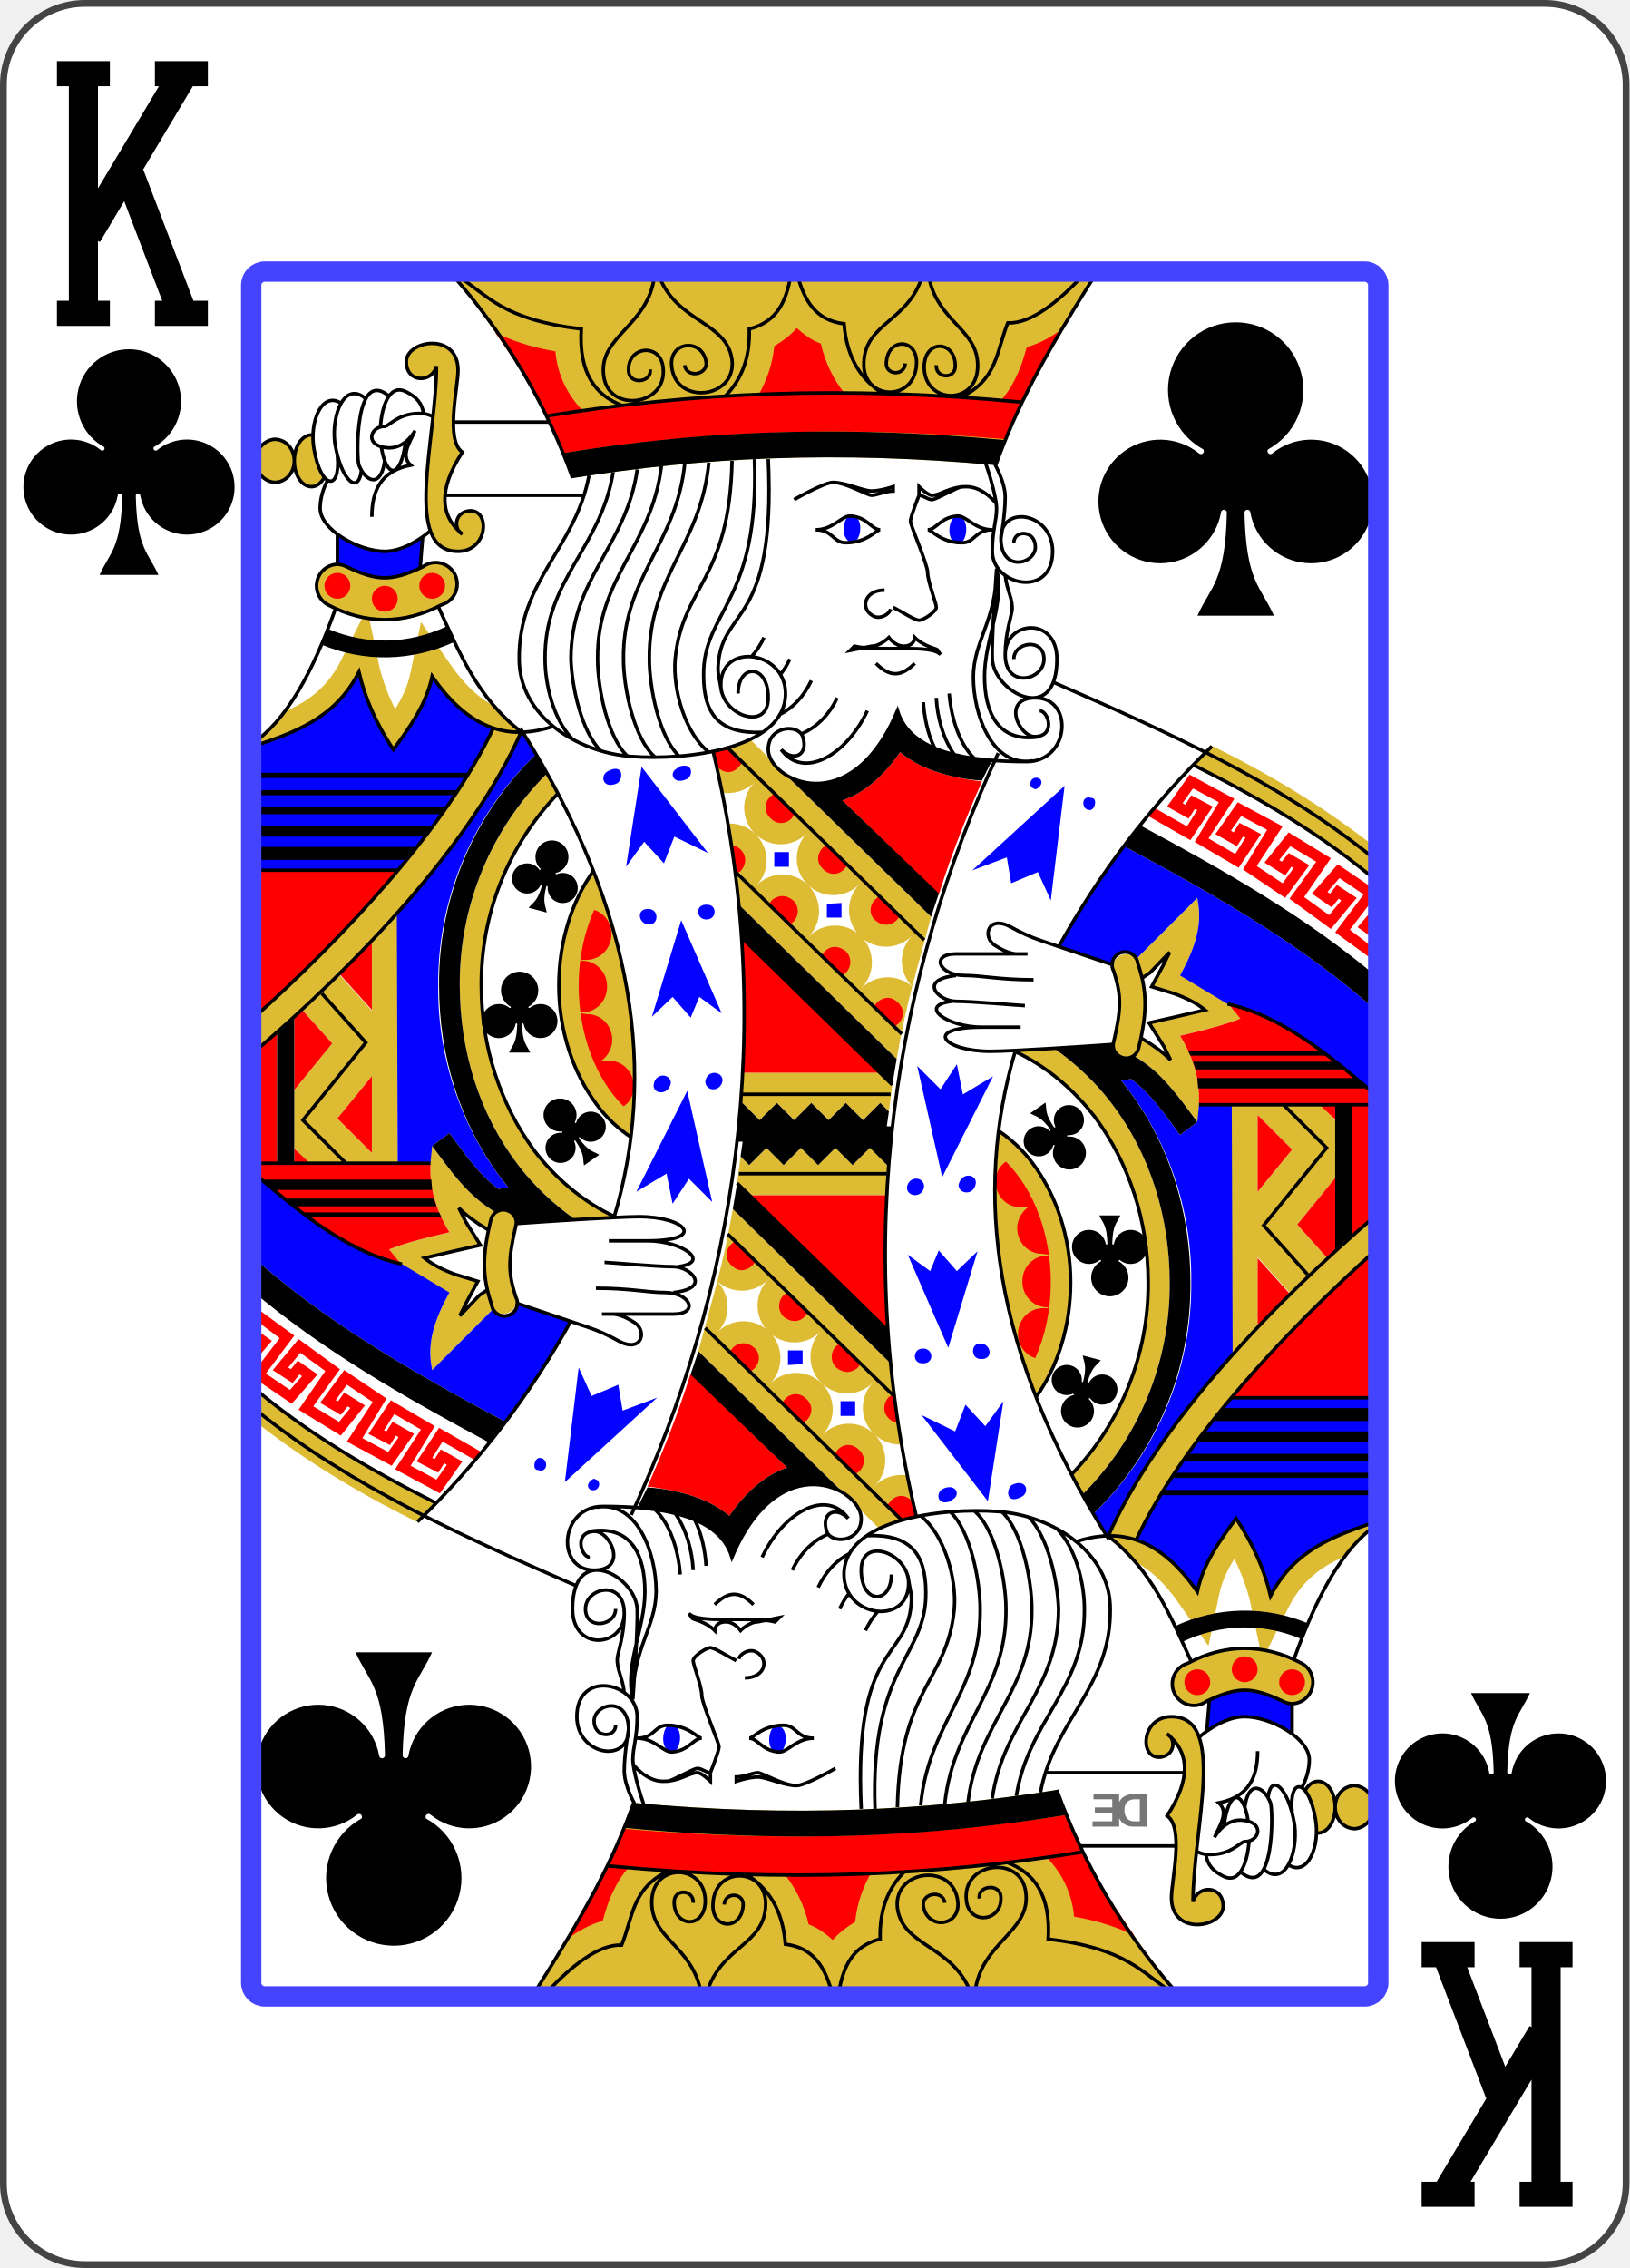
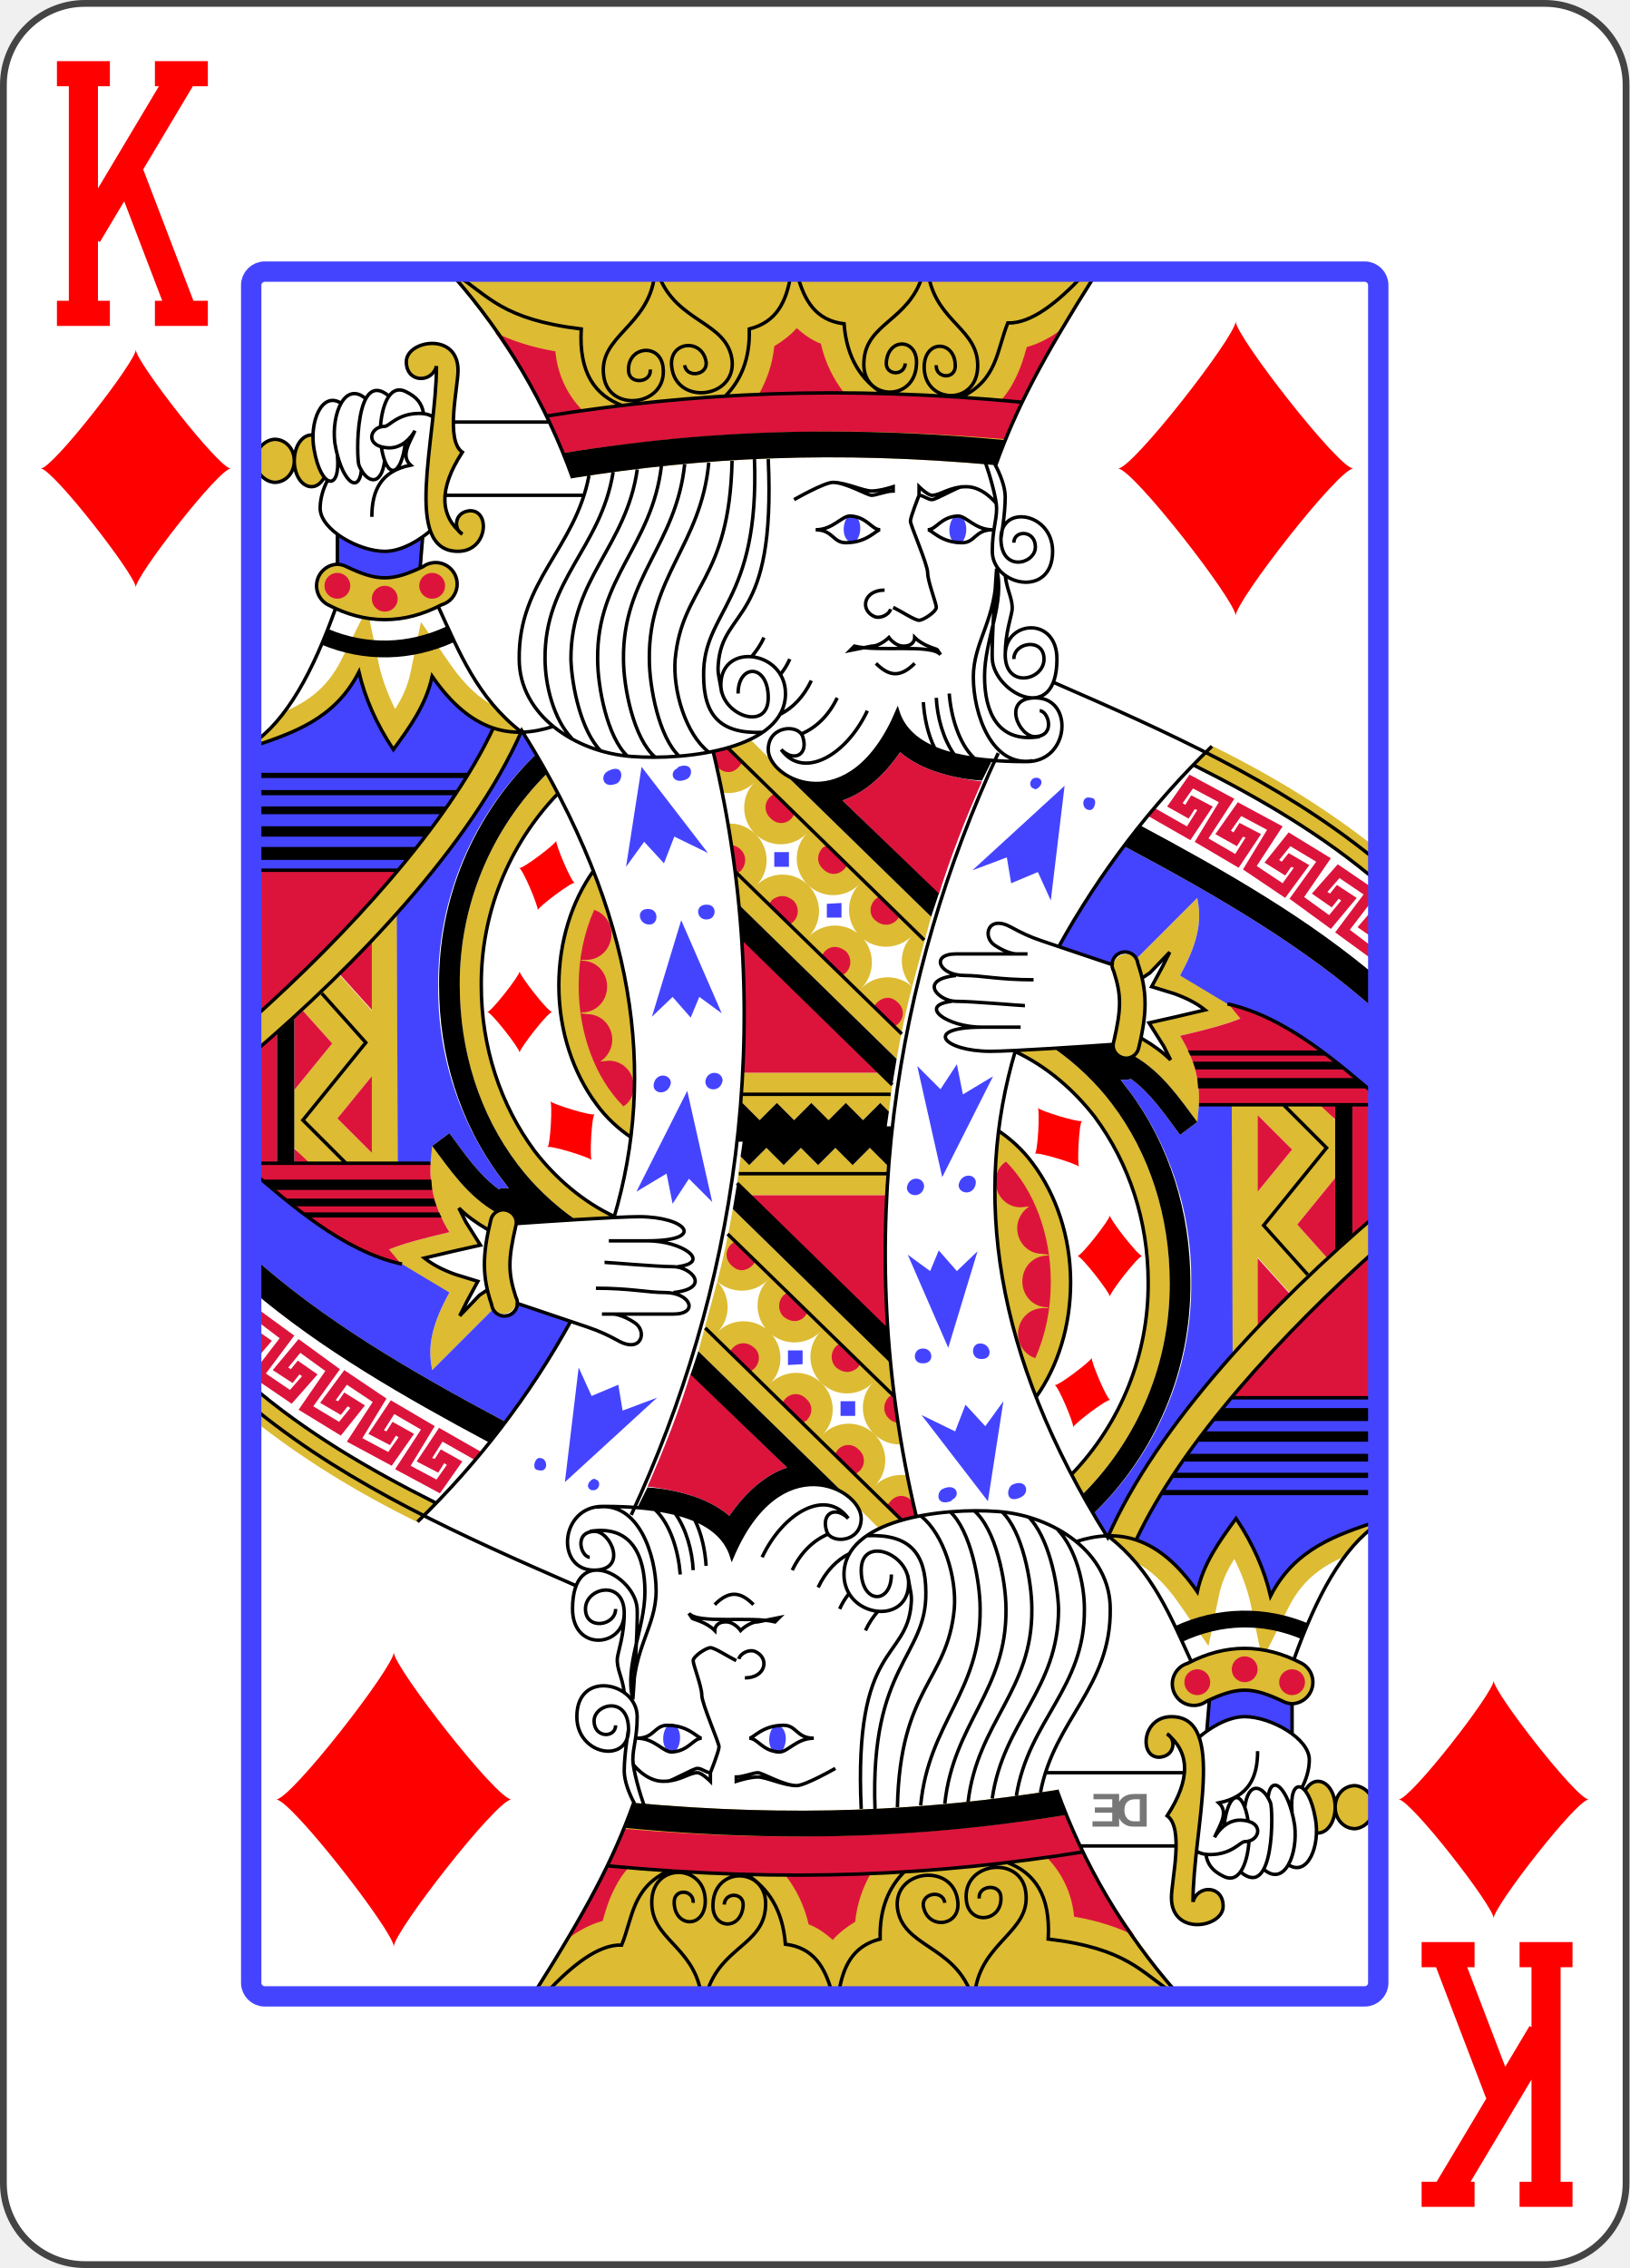
<svg xmlns="http://www.w3.org/2000/svg" viewBox="-120 -167 240 334">
  <rect width="239" height="333" x="-119.5" y="-166.5" rx="12" ry="12" stroke="#444" fill="#FFF" fill-opacity="1" stroke-width="1" />
-   <symbol id="Rkc" viewBox="-500 -500 1000 1000" preserveAspectRatio="xMinYMid" opacity="0.8">
-     <path d="M-285 -460L-85 -460M-185 -460L-185 460M-285 460L-85 460M85 -460L285 -460M185 -440L-170 155M85 460L285 460M185 440L-10 -70" stroke="#000" fill="none" fill-opacity="1" stroke-width="110" />
+   <symbol id="Rkd" viewBox="-500 -500 1000 1000" preserveAspectRatio="xMinYMid" opacity="0.8">
+     <path d="M-285 -460L-85 -460M-185 -460L-185 460M-285 460L-85 460M85 -460L285 -460M185 -440L-170 155M85 460L285 460M185 440L-10 -70" stroke="red" fill="none" fill-opacity="1" stroke-width="110" />
  </symbol>
-   <symbol id="S0kc" viewBox="-600 -600 1200 1200" preserveAspectRatio="xMinYMid" opacity="0.8">
-     <path d="M0 -500C100 -250 355 -100 355 185A150 150 0 0 1 55 185A10 10 0 0 0 35 185C35 385 85 400 130 500L-130 500C-85 400 -35 385 -35 185A10 10 0 0 0 -55 185A150 150 0 0 1 -355 185C-355 -100 -100 -250 0 -500" fill="#000" fill-opacity="1" />
+   <symbol id="S0kd" viewBox="-600 -600 1200 1200" preserveAspectRatio="xMinYMid" opacity="0.8">
+     <path d="M0 -500C100 -250 355 -100 355 185A150 150 0 0 1 55 185A10 10 0 0 0 35 185C35 385 85 400 130 500L-130 500C-85 400 -35 385 -35 185A10 10 0 0 0 -55 185A150 150 0 0 1 -355 185C-355 -100 -100 -250 0 -500" fill="red" fill-opacity="1" />
  </symbol>
-   <symbol id="S1kc" viewBox="-600 -600 1200 1200" preserveAspectRatio="xMinYMid" opacity="0.8">
-     <path d="M0 -300C0 -400 100 -500 200 -500C300 -500 400 -400 400 -250C400 0 0 400 0 500C0 400 -400 0 -400 -250C-400 -400 -300 -500 -200 -500C-100 -500 0 -400 -0 -300" fill="#000" fill-opacity="1" />
+   <symbol id="S1kd" viewBox="-600 -600 1200 1200" preserveAspectRatio="xMinYMid" opacity="0.8">
+     <path d="M0 -300C0 -400 100 -500 200 -500C300 -500 400 -400 400 -250C400 0 0 400 0 500C0 400 -400 0 -400 -250C-400 -400 -300 -500 -200 -500C-100 -500 0 -400 -0 -300" fill="red" fill-opacity="1" />
  </symbol>
-   <symbol id="S2kc" viewBox="-600 -600 1200 1200" preserveAspectRatio="xMinYMid" opacity="0.8">
-     <path d="M-400 0C-350 0 0 -450 0 -500C0 -450 350 0 400 0C350 0 0 450 0 500C0 450 -350 0 -400 0" fill="#000" fill-opacity="1" />
+   <symbol id="S2kd" viewBox="-600 -600 1200 1200" preserveAspectRatio="xMinYMid" opacity="0.8">
+     <path d="M-400 0C-350 0 0 -450 0 -500C0 -450 350 0 400 0C350 0 0 450 0 500C0 450 -350 0 -400 0" fill="red" fill-opacity="1" />
  </symbol>
-   <symbol id="S3kc" viewBox="-600 -600 1200 1200" preserveAspectRatio="xMinYMid" opacity="0.8">
-     <path d="M30 150C35 385 85 400 130 500L-130 500C-85 400 -35 385 -30 150A10 10 0 0 0 -50 150A210 210 0 1 1 -124 -51A10 10 0 0 0 -110 -65A230 230 0 1 1 110 -65A10 10 0 0 0 124 -51A210 210 0 1 1 50 150A10 10 0 0 0 30 150" fill="#000" fill-opacity="1" />
+   <symbol id="S3kd" viewBox="-600 -600 1200 1200" preserveAspectRatio="xMinYMid" opacity="0.8">
+     <path d="M30 150C35 385 85 400 130 500L-130 500C-85 400 -35 385 -30 150A10 10 0 0 0 -50 150A210 210 0 1 1 -124 -51A10 10 0 0 0 -110 -65A230 230 0 1 1 110 -65A10 10 0 0 0 124 -51A210 210 0 1 1 50 150A10 10 0 0 0 30 150" fill="red" fill-opacity="1" />
  </symbol>
-   <use href="#Rkc" height="39" x="-120" y="-158" />
-   <use href="#S3kc" height="40" x="-121" y="-119" />
+   <use href="#Rkd" height="39" x="-120" y="-158" />
+   <use href="#S2kd" height="42" x="-121" y="-119" />
  <g transform="rotate(180)">
-     <use href="#Rkc" height="39" x="-120" y="-158" />
-     <use href="#S3kc" height="40" x="-121" y="-119" />
+     <use href="#Rkd" height="39" x="-120" y="-158" />
+     <use href="#S2kd" height="42" x="-121" y="-119" />
  </g>
  <g transform="scale(-1,1)">
-     <symbol id="gokc" viewBox="0 0 1300 2000" preserveAspectRatio="xMinYMid" opacity="0.8">
+     <symbol id="gokd" viewBox="0 0 1300 2000" preserveAspectRatio="xMinYMid" opacity="0.8">
      <path d="M320 0c61 95 92 153 116 220 187-17 340-9 491 15 21-60 42-111 139-235zm770 79c-15 0-30 9-30 31 0 20 15 81-5 95 26 40 26 70 4 91 5-7 3-21-12-23-25-2-22 47 13 47 65 0 25-130 25-215 5 20 35 20 35-5 0-13-15-21-30-21zm140 106h-2c0 17-4 33-13 49 4 7 9 11 15 11 11 0 20-13 20-30s-9-30-20-30zm20 30a23 25 0 0 0 23 25 23 25 0 0 0 22-25 23 25 0 0 0-22-25 23 25 0 0 0-23 25zm-50 120a25 25 0 0 0-11 3c-36 17-52 17-88 0a25 25 0 1 0-22 44c28 15 56 20 84 16l-12 57c-4 16-10 32-18 48-9-14-15-28-18-43l-12-58-34 49c-18 26-35 40-50 48-4 5-20 22-29 29h-4l1 2h-1 1c58 131 191 271 313 374v-40c-111-98-228-225-281-339 24-8 48-26 71-60 7 33 26 59 45 85 20-30 33-60 40-90 28 55 77 71 125 87v-3c-16-10-29-22-39-38-27-12-48-27-64-57l-26-52c13-3 27-8 40-15a25 25 0 0 0-11-47zM721 538l-25 25c-3 6-9 12-17 17L511 744l22 81c16-17 16-43 0-59l-4-4 4 4a42 42 0 0 0 61-60l-4-4 4 4a42 42 0 1 0 61-59l-5-4 5 4a42 42 0 1 0 61-59l-5-5 5 5c10 10 24 14 38 12l10-48c-15-3-30-8-43-14zm-6 110a42 42 0 0 0-1 60l3 3-3-3a42 42 0 1 0-61 59l4 4-4-4a42 42 0 1 0-61 60l4 3-4-3a43 43 0 0 0-59-2c7 27 13 55 18 84l183-179c3-31 7-63 13-94-12-1-24 4-32 12zm242-70l-13 23a318 318 0 0 1 88 223c1 71-21 138-61 192-24 31-56 59-93 76l45 4c26-18 50-41 68-65 44-58 67-131 67-207a344 344 0 0 0-101-246zm-205 30zm151 83a630 630 0 0 0-44 309c15-10 29-23 40-38 27-36 44-85 44-138 0-51-15-98-40-133zm227 50v289h105l15-18v-67l-44-54 34-38-43-41-37 41v-79zM571 925l-15 14 4 31 10-10 20 20 20-20 20 20 20-20 20 20 20-20 20 20 20-20 2 2-2-37zm589 4l40 49-40 40zm-70 81c-21 28-41 58-74 77a15 15 0 0 0-8-3 15 15 0 0 0-15 19c9 39 9 54 0 82a15 15 0 0 0 26 14l71 71c4-21 5-45-20-90 29-10 53-26 70-50-17-7-40-13-70-20 23-37 25-69 20-100zm-31 72l-8 16-17 27 31 7 34 8c-10 8-22 14-36 19l-26 8 13 24 8 16-23-24-9-6c5-21 4-42-2-69l3-2c12-7 23-15 32-24zm241 206c-63 54-136 97-214 136l22 22c69-34 133-73 192-120z" fill="#DB3" fill-opacity="1" />
    </symbol>
-     <symbol id="rekc" viewBox="0 0 1300 2000" preserveAspectRatio="xMinYMid" opacity="0.8">
-       <path d="M667 61c-8 7-17 14-28 18-5 22-15 42-27 57-58 1-118 3-182 9-6-7-11-14-15-22-8-15-12-29-15-40-15-4-29-12-41-21 29 49 49 88 65 128 196-17 356-9 514 16 15-38 35-78 79-140-18 9-41 17-70 22a111 111 0 0 1-32 69l-204-14 203 14c-66-10-133-16-203-19-9-16-16-35-18-56-10-6-19-13-26-21zm423 284a15 15 0 0 0-15 15 15 15 0 0 0 15 15 15 15 0 0 0 15-15 15 15 0 0 0-15-15zm110 0a15 15 0 0 0-15 15 15 15 0 0 0 15 15 15 15 0 0 0 15-15 15 15 0 0 0-15-15zm-55 15a15 15 0 0 0-15 15 15 15 0 0 0 15 15 15 15 0 0 0 15-15 15 15 0 0 0-15-15zM747 548l-17 17 4 5c7 8 17 8 24 1l2-3 4-16zm-200 5c-13 11-29 19-46 24-16 5-32 8-49 10 19 43 36 86 50 131l112-109c-24-8-47-27-67-56zm-45 165h1-1zm191-117l-24 23 4 6c7 7 17 7 24 0 8-7 8-18 1-25l-5-4zm50 60c-4 0-8 2-11 5-7 7-7 17 0 25l4 2zm-111 0l-24 23 4 5c7 7 17 7 24 0 8-7 8-17 1-25l-5-3zm668 29h-171c52 62 112 122 171 174zm-616 30c-5 0-9 2-13 5-7 7-7 18 0 25l4 3 24-24-3-4c-3-3-8-5-12-5zm-113 0l-24 23 4 5c7 7 17 7 25 0 7-6 7-17 0-24l-5-4zm331 16c-12 4-20 15-20 28 0 17 13 30 29 30h7l-2 1c-16 0-29 13-29 30s13 30 29 30l2 1-8 1c-16 0-29 13-29 30 0 10 6 20 14 25l-10-1c-16 0-29 13-29 30 0 9 4 18 12 23 33-33 52-85 52-140 0-31-6-61-18-88zm-171 32L571 925h159c-3-52-3-104 1-157zm429 5v79l37-41c-12-14-25-26-37-38zm-537 6c-5 0-9 2-13 5-7 7-7 18 0 25l4 3 24-23-3-4c-3-4-8-6-12-6zm-61 59c-5 0-9 2-13 6-7 7-7 17 0 24l5 4 23-24a19 19 0 0 0-15-10zm678 15l-34 38 44 54v-83zm30 26v151h30V904l-30-25zm-110 50v89l40-40zm90 84l-18 17h18zm50 17h-208c1 25-4 51-22 80 30 7 53 13 70 20l-14 17c68-15 130-71 174-109zm-2 165l-48 35 33 44-28 19-14-16 3-2 8 10 23-15-30-36-48 35 31 43-30 18-13-16 3-2 8 10 24-14-28-38-49 33 28 46-30 16-12-17 3-2 7 11 25-13-26-39-51 30 28 46-30 16-12-17 3-2 7 11 25-13-26-39-49 28 8 9 37-21 12 19-3 1-7-11-25 14 26 37 52-28-30-46 31-18 12 19-3 1-7-11-25 14 26 37 52-28-30-46 30-20 13 18-3 1-7-10-24 15 28 35 49-30-31-45 29-21 14 17-3 2-8-10-23 16 30 34 47-32v-1l-33-43 29-22 4 5v-19zm1 25l-23 16 24 28v-18l-6-8 3-2 3 4v-19z" fill="red" fill-opacity="1" />
+     <symbol id="rekd" viewBox="0 0 1300 2000" preserveAspectRatio="xMinYMid" opacity="0.8">
+       <path d="M667 61c-8 7-17 14-28 18-5 22-15 42-27 57-58 1-118 3-182 9-6-7-11-14-15-22-8-15-12-29-15-40-15-4-29-12-41-21 29 49 49 88 65 128 196-17 356-9 514 16 15-38 35-78 79-140-18 9-41 17-70 22a111 111 0 0 1-32 69l-204-14 203 14c-66-10-133-16-203-19-9-16-16-35-18-56-10-6-19-13-26-21zm423 284a15 15 0 0 0-15 15 15 15 0 0 0 15 15 15 15 0 0 0 15-15 15 15 0 0 0-15-15zm110 0a15 15 0 0 0-15 15 15 15 0 0 0 15 15 15 15 0 0 0 15-15 15 15 0 0 0-15-15zm-55 15a15 15 0 0 0-15 15 15 15 0 0 0 15 15 15 15 0 0 0 15-15 15 15 0 0 0-15-15zM747 548l-17 17 4 5c7 8 17 8 24 1l2-3 4-16zm-200 5c-13 11-29 19-46 24-16 5-32 8-49 10 19 43 36 86 50 131l112-109c-24-8-47-27-67-56zm-45 165h1-1zm191-117l-24 23 4 6c7 7 17 7 24 0 8-7 8-18 1-25l-5-4zm50 60c-4 0-8 2-11 5-7 7-7 17 0 25l4 2zm-111 0l-24 23 4 5c7 7 17 7 24 0 8-7 8-17 1-25l-5-3zm668 29h-171c52 62 112 122 171 174zm-616 30c-5 0-9 2-13 5-7 7-7 18 0 25l4 3 24-24-3-4c-3-3-8-5-12-5zm-113 0l-24 23 4 5c7 7 17 7 25 0 7-6 7-17 0-24l-5-4zm331 16c-12 4-20 15-20 28 0 17 13 30 29 30h7l-2 1c-16 0-29 13-29 30s13 30 29 30l2 1-8 1c-16 0-29 13-29 30 0 10 6 20 14 25l-10-1c-16 0-29 13-29 30 0 9 4 18 12 23 33-33 52-85 52-140 0-31-6-61-18-88zm-171 32L571 925h159c-3-52-3-104 1-157zm429 5v79l37-41c-12-14-25-26-37-38zm-537 6c-5 0-9 2-13 5-7 7-7 18 0 25l4 3 24-23-3-4c-3-4-8-6-12-6zm-61 59c-5 0-9 2-13 6-7 7-7 17 0 24l5 4 23-24a19 19 0 0 0-15-10zm678 15l-34 38 44 54v-83zm30 26v151h30V904l-30-25zm-110 50v89l40-40zm90 84l-18 17h18zm50 17h-208c1 25-4 51-22 80 30 7 53 13 70 20l-14 17c68-15 130-71 174-109zm-2 165l-48 35 33 44-28 19-14-16 3-2 8 10 23-15-30-36-48 35 31 43-30 18-13-16 3-2 8 10 24-14-28-38-49 33 28 46-30 16-12-17 3-2 7 11 25-13-26-39-51 30 28 46-30 16-12-17 3-2 7 11 25-13-26-39-49 28 8 9 37-21 12 19-3 1-7-11-25 14 26 37 52-28-30-46 31-18 12 19-3 1-7-11-25 14 26 37 52-28-30-46 30-20 13 18-3 1-7-10-24 15 28 35 49-30-31-45 29-21 14 17-3 2-8-10-23 16 30 34 47-32v-1l-33-43 29-22 4 5v-19zm1 25l-23 16 24 28v-18l-6-8 3-2 3 4v-19z" fill="#DC143C" fill-opacity="1" />
    </symbol>
-     <symbol id="bukc" viewBox="0 0 1300 2000" preserveAspectRatio="xMinYMid" opacity="0.8">
-       <path d="M603 277c-15 4-11 33 0 33 15-4 10-32 0-33zm-123 1c-15 4-11 33 0 34 15-4 11-33 0-34zm720 22c-16 12-38 20-55 20-16 0-33-9-44-17l1 35c35 17 51 17 87 0 3-2 7-3 11-3zm-25 160c-7 30-20 60-40 90-19-26-38-52-45-85-23 34-47 52-71 60 25 54 64 110 110 165h171V547c-48-16-97-32-125-87zm-189 68l-16 28c73 70 114 167 113 268 1 85-28 169-82 235h8l4 1c22-16 38-39 57-65l20 15 2 20h38l1-289a878 878 0 0 1-145-213zm-182 42c-17-6-17 10-10 14 16 8 22-7 12-12l-2-2zm80 4c-16-7-16 10-9 15 17 8 21-9 11-14l-2-1zm-37-4l-77 100 39-19 12 31 23-25 21 29zm-171 99v17h17v-17zm95 61c-12 0-11 16-1 17 13 2 16-16 3-17h-2zm68 5c-12 0-12 17-2 18 13 1 17-17 4-18h-2zm-38 13l-47 108 26-19 10 24 21-24 24 23zm-186-20v17h17v-16zm138 206c2 14 20 13 20 1-2-14-20-12-20-1zm60 3c3 15 21 13 20 2-2-15-20-13-20-2zm-19 9l-29 129 27-27 19 29 7-35 35 21zm506 93c-44 38-106 93-175 108l-55 33c25 45 24 69 20 90l-71-71c-8 11-25 7-27-6l-63 21c21 40 47 78 76 116 109-58 212-118 295-193zm-308 154l1-1h-1zm-72 74l-15 33-31-13-5 30-40-15 107 98zm45 105c-10 0-10 18 2 14 8 0 4-15-2-14zm-63 24l-2 1c-7 2-4 15 6 12 7-4 1-12-4-13z" fill="#0303FF" fill-opacity="1" />
+     <symbol id="bukd" viewBox="0 0 1300 2000" preserveAspectRatio="xMinYMid" opacity="0.8">
+       <path d="M603 277c-15 4-11 33 0 33 15-4 10-32 0-33zm-123 1c-15 4-11 33 0 34 15-4 11-33 0-34zm720 22c-16 12-38 20-55 20-16 0-33-9-44-17l1 35c35 17 51 17 87 0 3-2 7-3 11-3zm-25 160c-7 30-20 60-40 90-19-26-38-52-45-85-23 34-47 52-71 60 25 54 64 110 110 165h171V547c-48-16-97-32-125-87zm-189 68l-16 28c73 70 114 167 113 268 1 85-28 169-82 235h8l4 1c22-16 38-39 57-65l20 15 2 20h38l1-289a878 878 0 0 1-145-213zm-182 42c-17-6-17 10-10 14 16 8 22-7 12-12l-2-2zm80 4c-16-7-16 10-9 15 17 8 21-9 11-14l-2-1zm-37-4l-77 100 39-19 12 31 23-25 21 29zm-171 99v17h17v-17zm95 61c-12 0-11 16-1 17 13 2 16-16 3-17h-2zm68 5c-12 0-12 17-2 18 13 1 17-17 4-18h-2zm-38 13l-47 108 26-19 10 24 21-24 24 23zm-186-20v17h17v-16zm138 206c2 14 20 13 20 1-2-14-20-12-20-1zm60 3c3 15 21 13 20 2-2-15-20-13-20-2zm-19 9l-29 129 27-27 19 29 7-35 35 21zm506 93c-44 38-106 93-175 108l-55 33c25 45 24 69 20 90l-71-71c-8 11-25 7-27-6l-63 21c21 40 47 78 76 116 109-58 212-118 295-193zm-308 154l1-1h-1zm-72 74l-15 33-31-13-5 30-40-15 107 98zm45 105c-10 0-10 18 2 14 8 0 4-15-2-14zm-63 24l-2 1c-7 2-4 15 6 12 7-4 1-12-4-13z" fill="#44F" fill-opacity="1" />
    </symbol>
-     <symbol id="bakc" viewBox="0 0 1300 2000" preserveAspectRatio="xMinYMid" opacity="0.8">
+     <symbol id="bakd" viewBox="0 0 1300 2000" preserveAspectRatio="xMinYMid" opacity="0.8">
      <path d="M632 181c-66 0-134 3-207 10l11 29c187-17 340-9 491 15l11-29c-99-16-198-25-306-25zm441 226l-9 18c50 23 105 24 155 3l-8-18c-45 19-93 18-138-3zm-523 98c-12 40-59 53-110 57l12 24c17-1 33-4 49-9 17-5 33-13 46-24 20 29 43 48 67 56L502 717l9 27 168-164c-31 19-90 17-129-75zm420 51l-13 22a344 344 0 0 1 101 245c0 77-23 150-67 208-18 24-42 47-68 65l69 3c0-8 7-15 16-15 3 0 6 2 8 3 33-19 53-49 74-77l-20-15c-19 26-35 49-57 65l-4-1h-8l10-13c47-63 71-141 71-222a369 369 0 0 0-112-268zm77 21l4 6h249v-6zm13 20l4 6h236v-6zm12 19l6 9h222v-9zm17 23l9 12h202v-12zm18 24l12 15h181v-15zm-373 67L551 909l5 30 175-171zm516 132v168h20V880zm-680 98l-10 10 5 35h171l-4-43-2-2-20 20-20-20-20 20-20-20-20 20-20-20-20 20zm521 89l-1 12h184l14-12zm-3 22l-3 9h166l11-9zm-6 16l-3 6h155l7-6zm218 50c-83 75-186 135-295 193l19 24c99-53 195-108 276-177z" fill="#000" fill-opacity="1" />
    </symbol>
-     <symbol id="dekc" viewBox="0 0 1300 2000" preserveAspectRatio="xMinYMid" opacity="1">
+     <symbol id="dekd" viewBox="0 0 1300 2000" preserveAspectRatio="xMinYMid" opacity="1">
      <path d="M645 295c-20 0-30-16-40-16-20 1-25 16-35 16 5 0 15 15 40 15 15 0 15-15 35-15m-205 0c20 0 30-16 40-16 20 1 25 16 35 16-5 0-15 15-40 15-15 0-15-15-35-15m90 155c17 17 30 15 45 0m-75-10l4-6c1-1 16-4 26-14 0 0 0 10 13 10 10 0 17-10 17-10s10 10 20 10l25 5-5-5c-28 7-90-3-100 10m65-75c25 0 29 24 11 31-6 2-16-2-18-9m-33-132s10 25 10 30-20 50-20 60-10 35-10 40 15 15 20 15 20-10 30-15m115-125s-35-20-45-20c-15 0-35 10-45 10s-25-5-25-5v5c8 0 20 5 25 5s30-15 45-15m-190 25s15-20 35-20 30 10 40 10c5 0 15-10 15-10v10c-5 0-10 5-15 5s-30-15-35-15m-38-26c-6 11-12 26-12 38 0 20 5 48 5 48m18-88c-5 14-13 42-13 53 0 15 5 25 5 50 0 40-70 55-70 0 0-45 60-55 60-15s-40 30-40 10 25-20 25-5m10 38c-2 18-9 27-8 40 1 8 8 27 8 52m10-100s6 80 5 105c-2 39-75 78-75 0 0-50 60-45 60-5s-45 30-45 5 35-20 35 0m92 103c8-16 12-36 13-53m-36 61c13-18 20-44 21-66m-44 70c18-17 27-49 29-75m-97 78c48 8 69-55 69-97s-27-66-27-126m-50 195c49 8 64-29 64-70 0-43-24-85-14-125m285 103c-6-7-11-14-15-23m-19 43c-4-5-8-11-11-18m11 64c-14-7-27-20-36-39m12 62c-17-7-32-21-42-42m65 60c-25 35-75 8-100-45m169-21c3-19 5-22 4-33-5-67-67-44-58-238m69 340c27-21 42-72 39-108-8-85-63-90-66-230m61 343c24-22 35-81 35-113 1-96-60-132-69-228m62 342c25-21 37-81 37-114 1-95-61-132-71-226m66 339c24-22 35-81 35-113 1-95-63-131-74-224m70 331c23-23 34-75 35-107 0-94-64-130-77-220m76 312c21-22 31-62 31-92 1-92-65-129-79-217M707 530c49 2 68-20 68-66 1-75-65-84-59-251m19 272c0-35-35-35-35 5s55 20 55-15c0-50-75-40-75 10 0 64 114 78 179 73s130-48 130-113c1-91-65-128-81-213m6 23h161m-122-85h112m230 45c0 13-10 24-22 25-13 0-23-11-23-25s10-25 23-25c12 1 22 12 22 25m-67-30h2c11 0 20 13 20 30s-9 30-20 30c-6 0-11-4-15-11m-19-86c22-14 37 22 31 54-8 46-31 49-27 7m-33-66c24-21 40 17 36 51-7 44-28 62-31 31m-32-85c40-34 38 72 35 80-8 20-26 27-30-6m-45-54c2-12 8-19 20-25 21-11 29 21 30 41m-1 23c-6 38-23 36-28-6m-32-29c3-2 8-4 16-4 25 0 35 15 40 15 18 0 24 24-5 25-20 0-30-20-30-20 6 14 17 29 5 40 35 7 45 30 45 60m-68 16c10 9 32 24 53 24 30 0 75-25 75-50 0-12-4-24-9-33m-126-132c0 85 40 215-25 215-35 0-38-49-13-47 18 2 18 22 8 27 26-21 28-52 0-95 20-14 5-75 5-95 0-45 60-35 60-10s-30 25-35 5m115 195v35m-99-32l3 36m-80 769l3-2c12-7 23-15 32-24l-8 16-17 27 31 7 34 8c-10 8-22 14-36 19l-26 8 13 24 8 16-23-24-9-6m-33 15l-83 28c-15 5-25 10-36 16-27 15-34-11-19-21s25-10 25-10m5-85h-45c-40 0-75 25-35 30m85-5c-5 0-60 5-80 5s-45 25 0 30m90-5c-40 0-60 5-80 5-30 0-40 25-10 25h83m99-105c-28-2-117-8-142-8-55 0-79 28-10 28m461-82c-45 38-107 94-176 109m-117-63c-10 0-18 9-15 19 9 39 9 54 0 82a15 15 0 1 0 28 9c11-32 11-57 1-98a15 15 0 0 0-14-12m121-394h171m-82 143l-51 57 73 90-50 50m-98 0h208m0 258c-63 54-136 97-214 136m116-1038c26 73 57 131 98 158m-100-209a25 25 0 0 0-11 3c-36 17-52 17-88 0a25 25 0 1 0-22 44c44 23 88 23 132 0a25 25 0 0 0-11-47M986 530c52-40 73-94 97-146m-205 708c37-17 69-45 93-76 40-54 62-121 62-192a318 318 0 0 0-89-223m-85 399c15-10 29-23 40-38 27-36 44-85 44-138 0-51-15-98-40-133m397 173c-111-99-228-226-281-339m-70-2c49 16 96 7 141-58 7 33 26 59 45 85 20-30 33-60 40-90 28 55 77 71 125 87m-915-42c-10 0-19 29 5 30 19 1 40-45 0-45-45 0-40 74 10 74 65 0 135-9 150-59 55 130 150 80 150 45 0-28-35-30-40-15-7 21 10 30 25 15M556 939l175-171m8-77L545 880m13 70h173M519 771l228-223m17 4c-77 322-24 630 95 886M0 674c108-87 238-145 369-202m738 974a993 993 0 0 1-178-233m-50-120c-49-165-27-351 107-565 58 132 192 272 314 376M405 147c211-20 383-11 552 16M321 0c60 95 91 153 115 220M1065 1a728 728 0 0 0-138 234m-177-95c-18-18-29-43-28-78-32-8-43-32-48-62m-8 0c-8 29-21 52-54 56-3 40-20 65-45 81m-91 4c-42-20-41-54-54-86-27 1-58-24-87-55m534 151c32-12 51-38 48-89 92-11 108-39 144-62M827 0c-21 55-79 53-85 98-5 45 65 53 70 8 4-30-36-34-40-5-1 15 23 18 25 3M832 0c7 59 65 70 59 116-5 44-74 36-69-9 3-30 43-25 40 5-2 15-27 12-25-3M514 0c-10 55-59 62-57 107s64 42 62-3c-2-31-37-28-36 2 1 15 23 13 22-2M521 0c16 53 66 55 68 100 3 45-59 48-61 3-2-30 33-32 35-2 1 15-21 16-22 1" stroke="#000" fill="none" fill-opacity="1" stroke-width="4" />
-       <use href="#S3kc" height="100" x="694" y="870" transform="rotate(-15)" />
-       <use href="#S3kc" height="113" x="932" y="798" transform="rotate(0)" />
-       <use href="#S3kc" height="100" x="1280" y="230" transform="rotate(35)" />
+       <use href="#S2kd" height="100" x="694" y="870" transform="rotate(-15)" />
+       <use href="#S2kd" height="113" x="932" y="798" transform="rotate(0)" />
+       <use href="#S2kd" height="100" x="1280" y="230" transform="rotate(35)" />
    </symbol>
-     <use href="#gokc" width="165" height="261" x="-82" y="-130" />
-     <use href="#gokc" width="165" height="261" x="-82" y="-130" transform="rotate(180)" />
-     <use href="#rekc" width="165" height="261" x="-82" y="-130" />
-     <use href="#rekc" width="165" height="261" x="-82" y="-130" transform="rotate(180)" />
-     <use href="#bukc" width="165" height="261" x="-82" y="-130" />
-     <use href="#bukc" width="165" height="261" x="-82" y="-130" transform="rotate(180)" />
-     <use href="#bakc" width="165" height="261" x="-82" y="-130" />
-     <use href="#bakc" width="165" height="261" x="-82" y="-130" transform="rotate(180)" />
-     <use href="#dekc" width="165" height="261" x="-82" y="-130" />
-     <use href="#dekc" width="165" height="261" x="-82" y="-130" transform="rotate(180)" />
+     <use href="#gokd" width="165" height="261" x="-82" y="-130" />
+     <use href="#gokd" width="165" height="261" x="-82" y="-130" transform="rotate(180)" />
+     <use href="#rekd" width="165" height="261" x="-82" y="-130" />
+     <use href="#rekd" width="165" height="261" x="-82" y="-130" transform="rotate(180)" />
+     <use href="#bukd" width="165" height="261" x="-82" y="-130" />
+     <use href="#bukd" width="165" height="261" x="-82" y="-130" transform="rotate(180)" />
+     <use href="#bakd" width="165" height="261" x="-82" y="-130" />
+     <use href="#bakd" width="165" height="261" x="-82" y="-130" transform="rotate(180)" />
+     <use href="#dekd" width="165" height="261" x="-82" y="-130" />
+     <use href="#dekd" width="165" height="261" x="-82" y="-130" transform="rotate(180)" />
    <text x="-45" y="102" stroke="" text-anchor="middle" style="font-weight:600;font-family:Arial;letter-spacing:-1px;fill:#777;stroke:none;font-size:7px;">DE</text>
-     <use href="#S3kc" height="52" x="-88" y="-124" />
-     <use href="#S3kc" height="52" x="-88" y="-124" transform="rotate(180)" />
+     <use href="#S2kd" height="52" x="-88" y="-124" />
+     <use href="#S2kd" height="52" x="-88" y="-124" transform="rotate(180)" />
    <rect width="166" height="254" x="-83" y="-127" rx="2" ry="2" stroke="#44F" fill="none" fill-opacity="1" stroke-width="3" />
  </g>
</svg>
